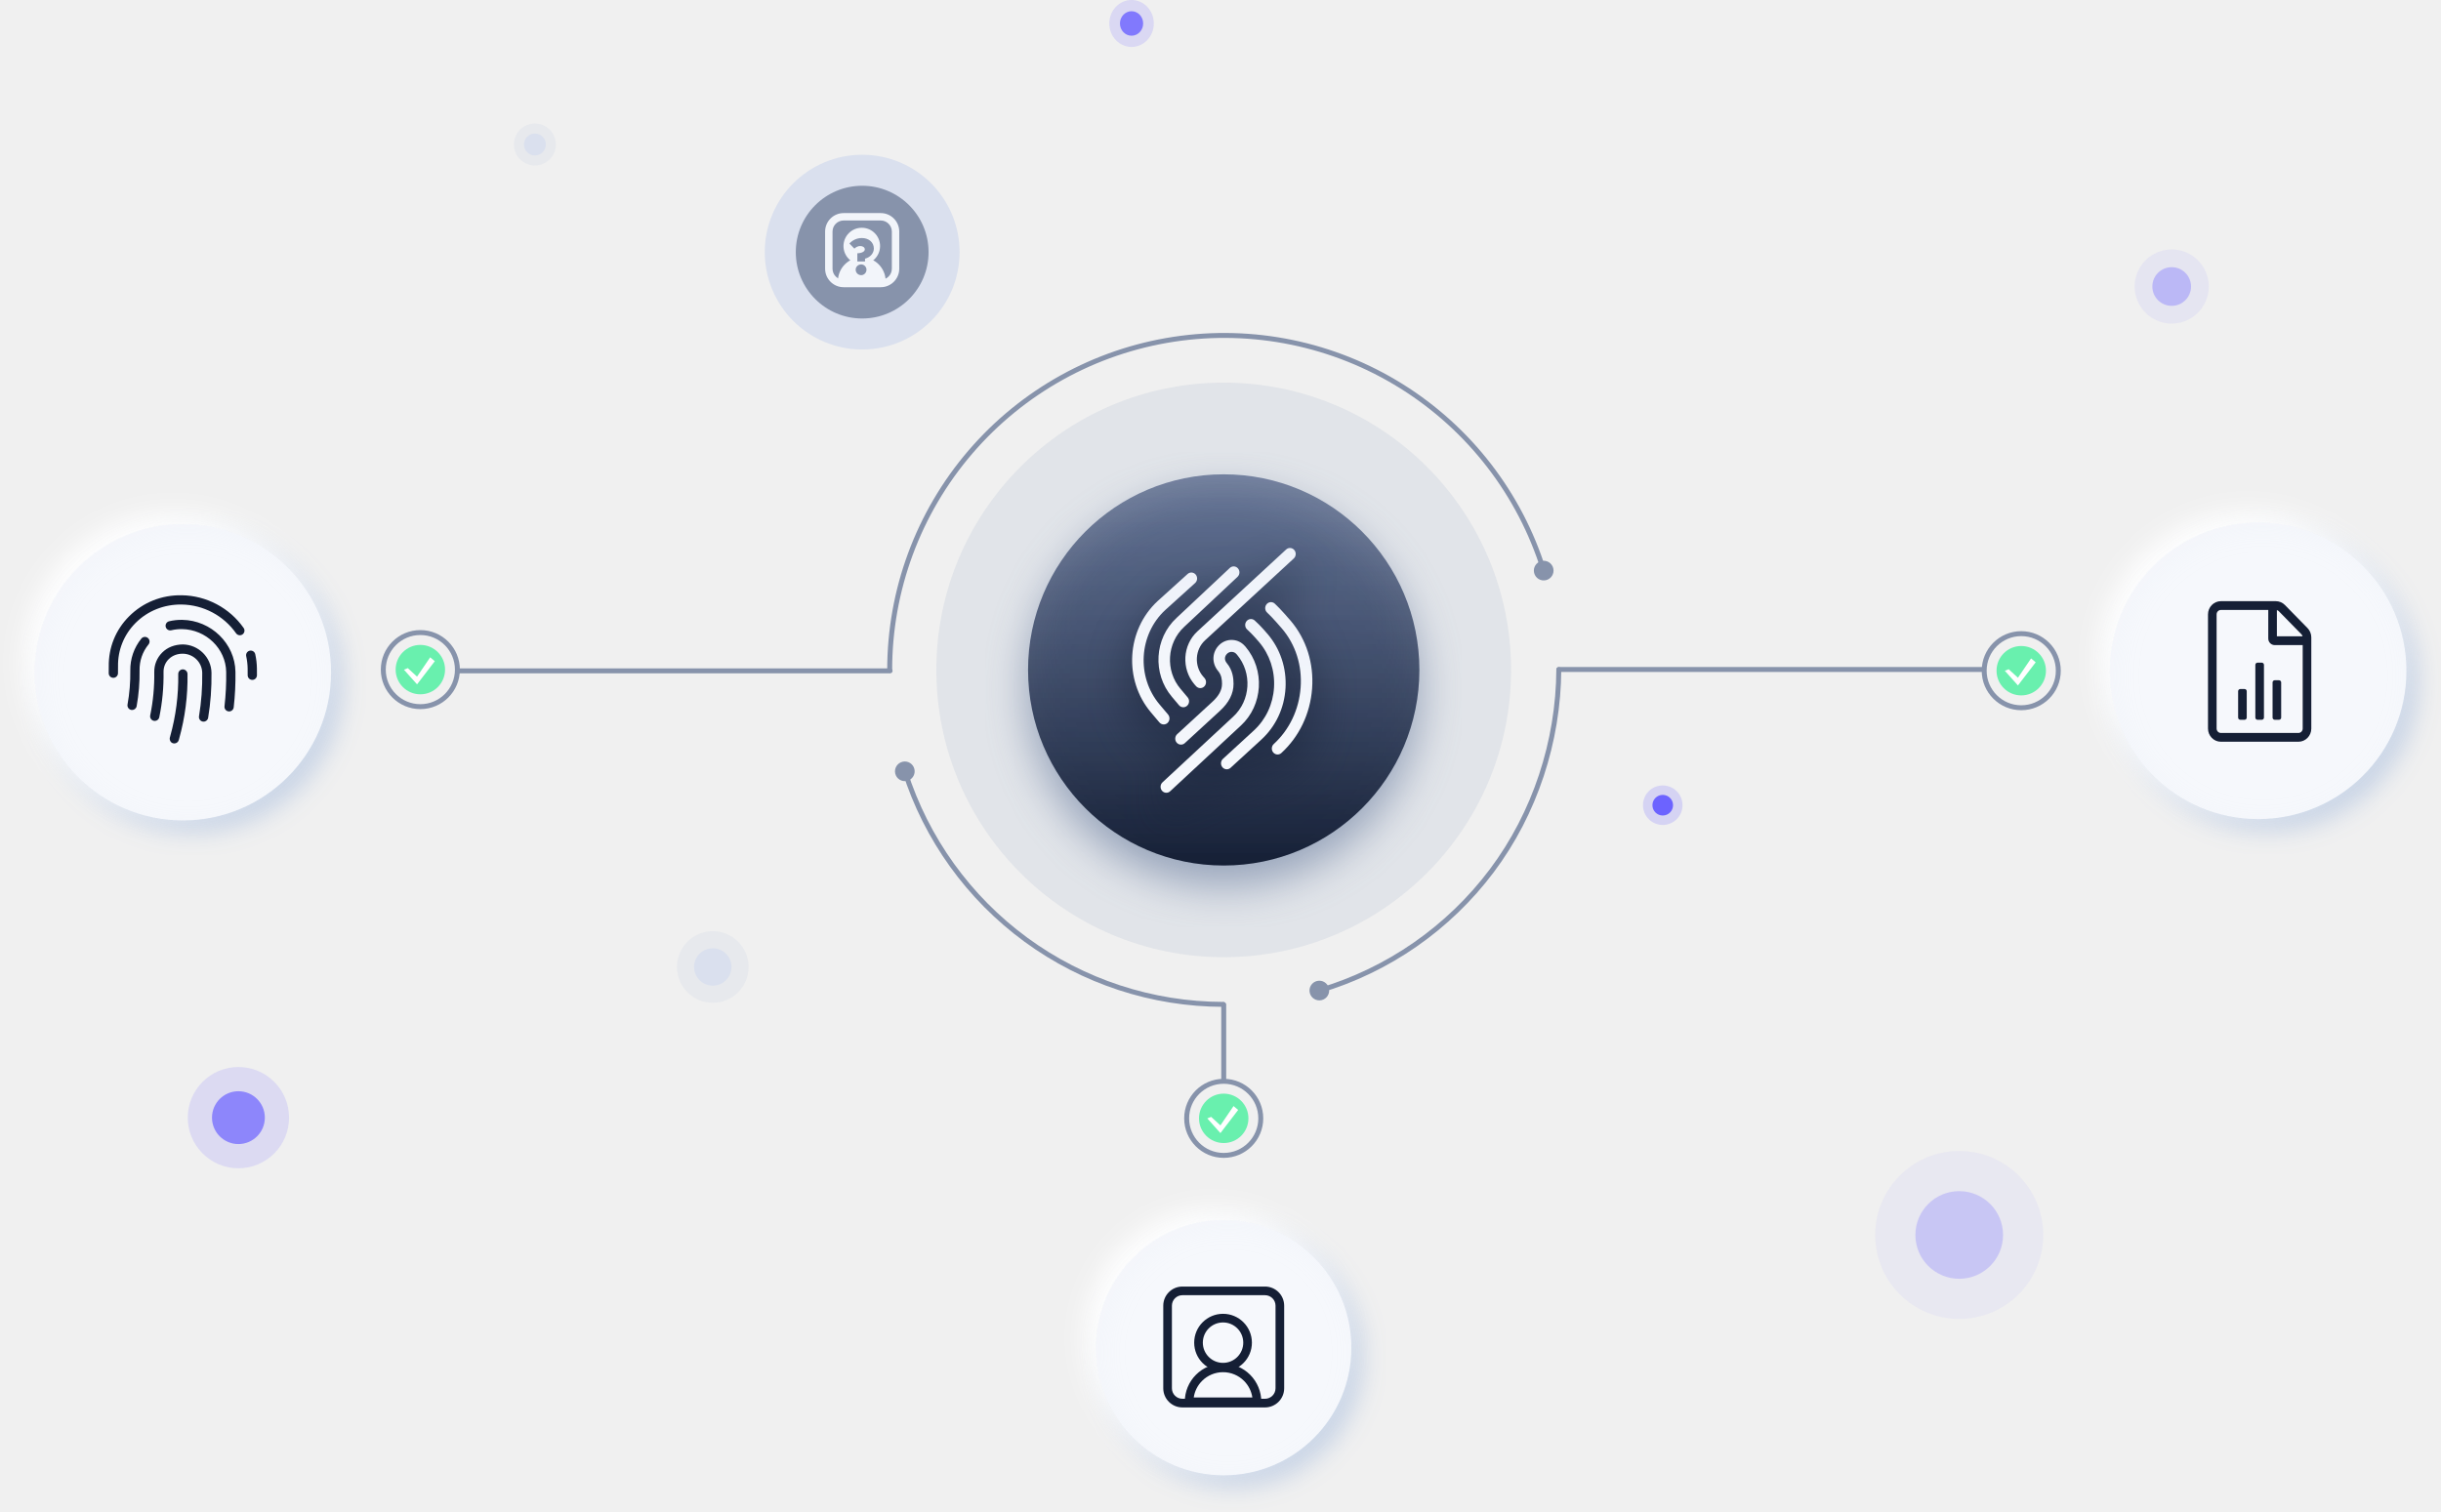
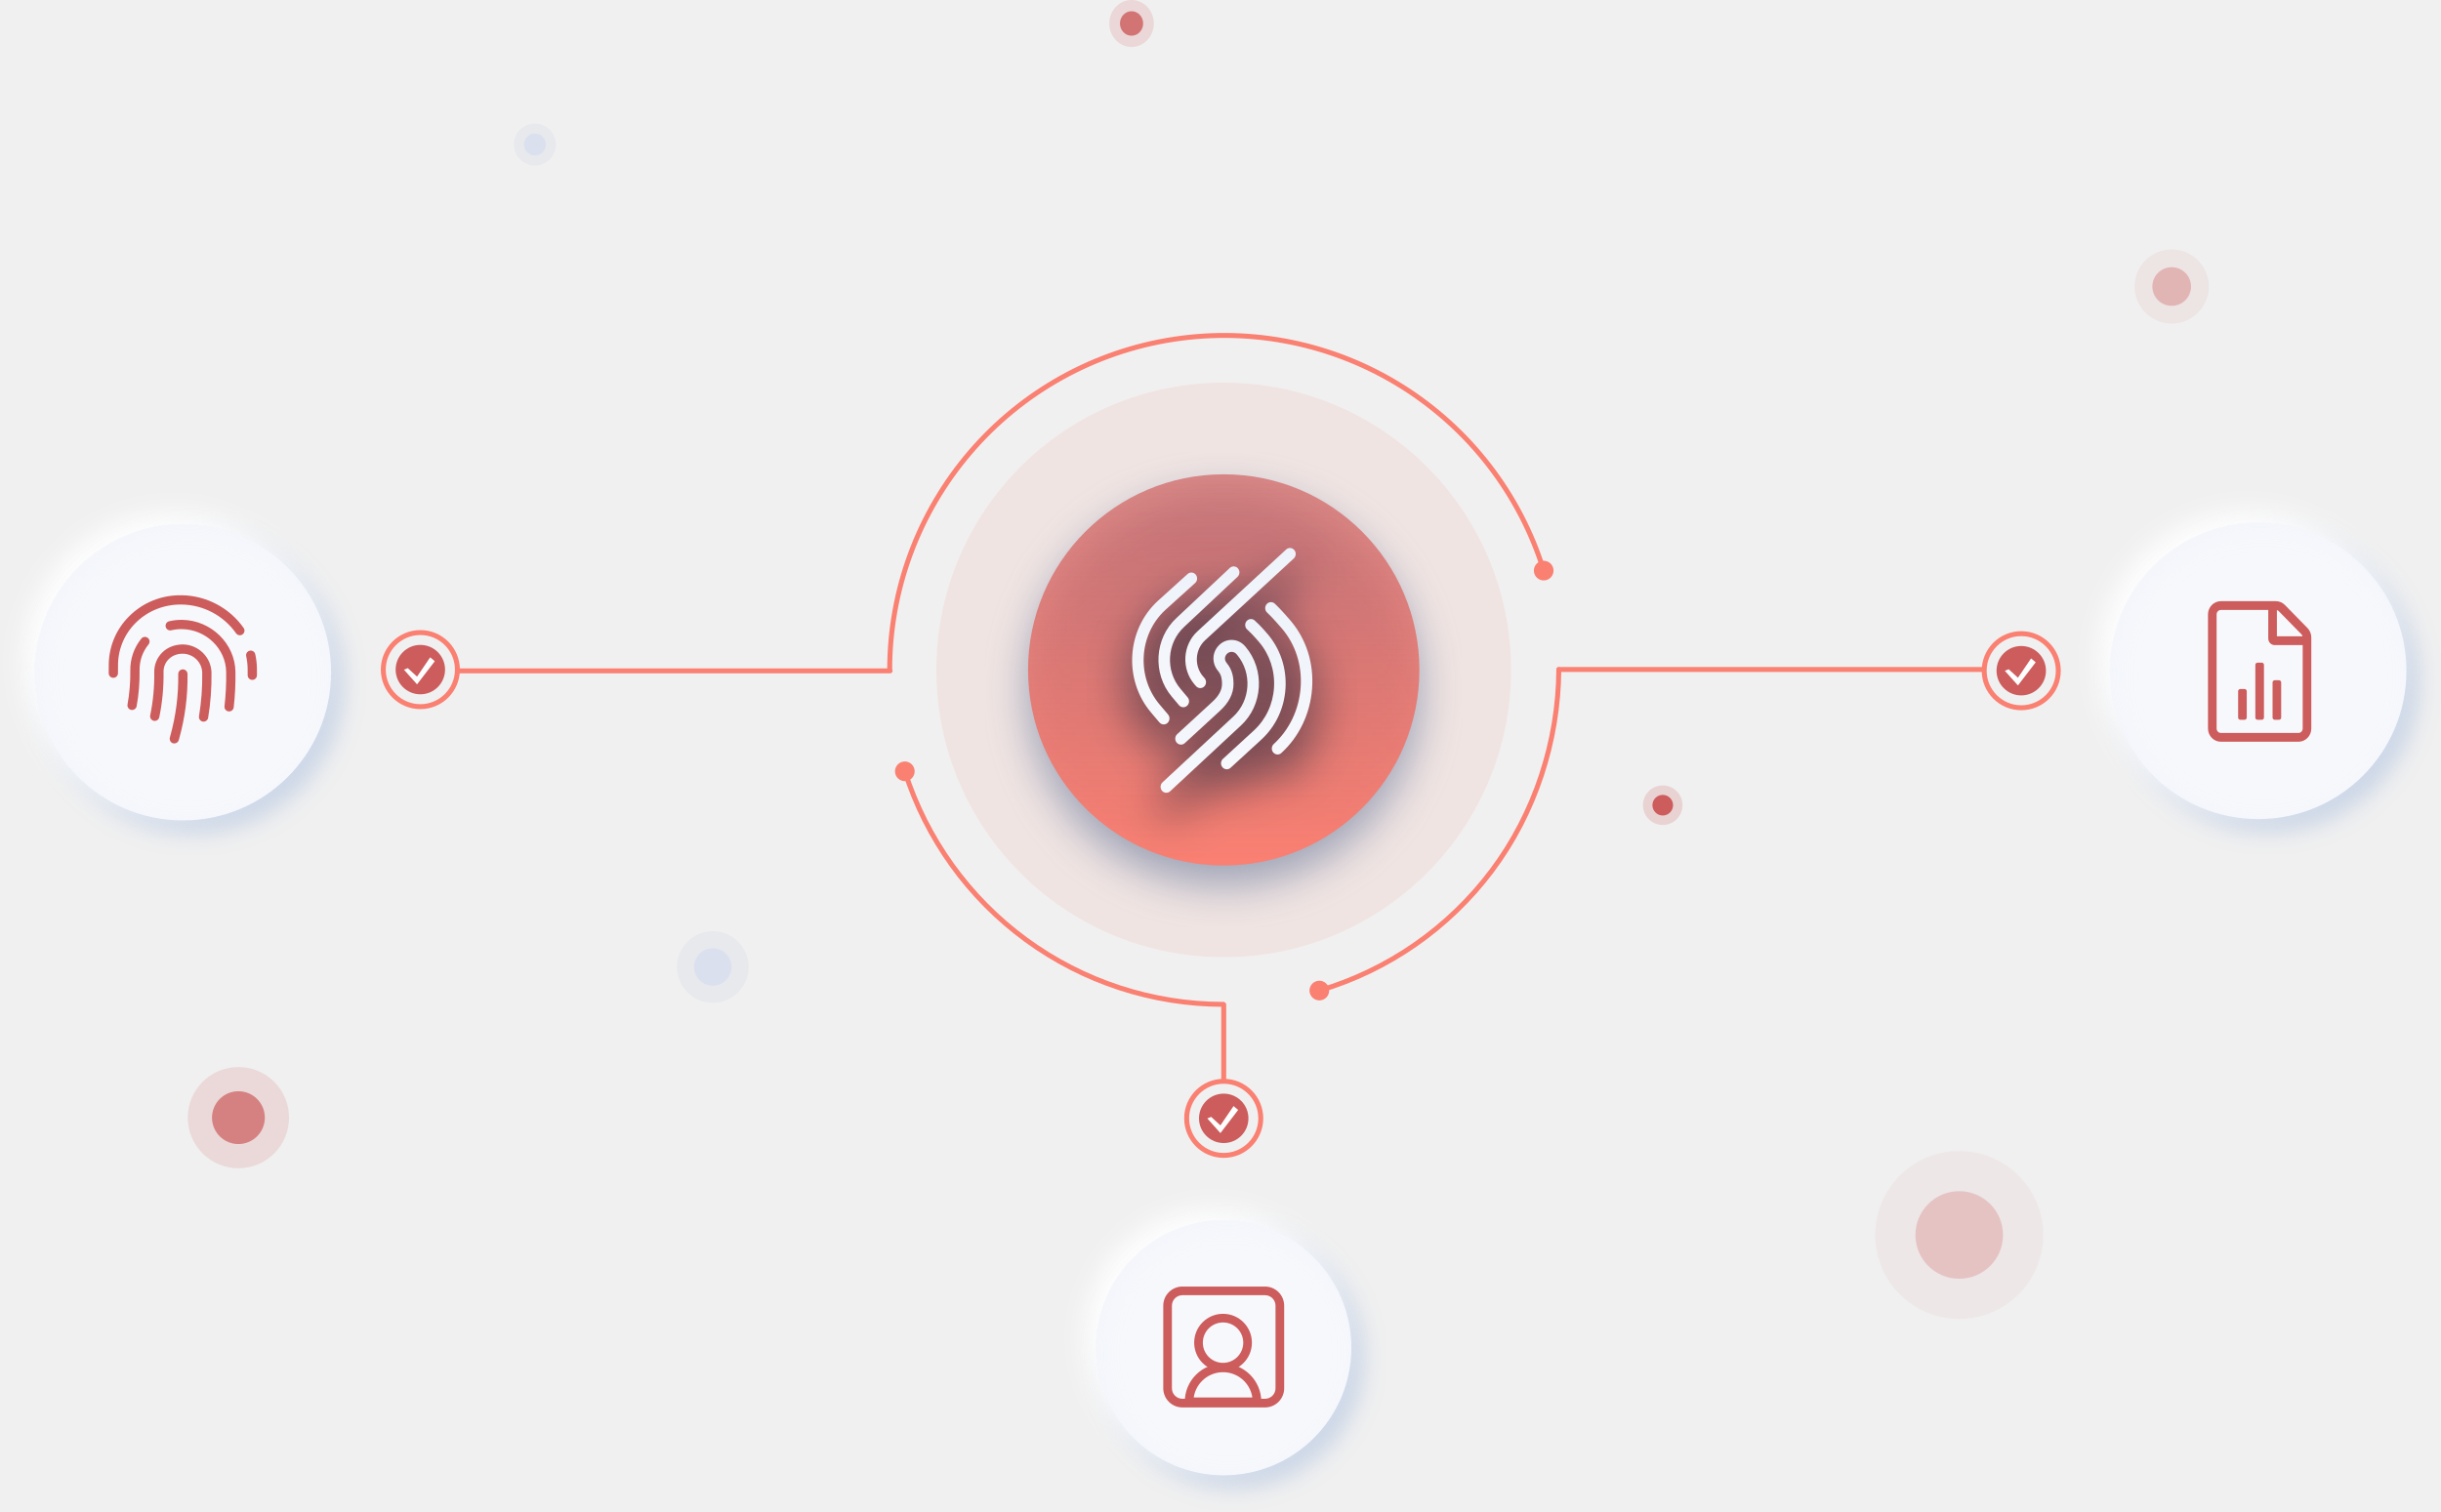
<svg xmlns="http://www.w3.org/2000/svg" width="988" height="612" viewBox="0 0 988 612" fill="none">
-   <g style="mix-blend-mode:multiply" opacity="0.38">
-     <circle cx="495.303" cy="271.228" r="116.311" fill="#D5DDEA" />
+   <g style="mix-blend-mode:multiply" opacity="0.1">
+     <circle cx="495.303" cy="271.228" r="116.311" fill="#FA8072" />
  </g>
  <g filter="url(#filter0_d)">
    <circle cx="495.303" cy="271.23" r="79.195" fill="url(#paint0_linear)" />
  </g>
  <g filter="url(#filter1_d)">
    <path d="M517.103 305.474C516.456 305.474 515.815 305.195 515.355 304.656C514.505 303.651 514.592 302.126 515.559 301.236C521.903 295.412 525.759 287.318 526.429 278.437C527.099 269.514 524.431 261.026 518.909 254.531C518.868 254.488 514.965 249.906 512.897 248.035C511.924 247.157 511.819 245.632 512.664 244.621C513.508 243.61 514.982 243.501 515.949 244.378C518.25 246.455 522.229 251.122 522.398 251.322C528.76 258.811 531.841 268.57 531.072 278.813C530.309 288.953 525.893 298.209 518.641 304.868C518.204 305.274 517.65 305.474 517.103 305.474Z" fill="url(#paint1_linear)" />
    <path d="M496.539 311.467C495.892 311.467 495.251 311.188 494.791 310.65C493.941 309.645 494.028 308.119 494.995 307.229L507.462 295.787C512.349 291.295 515.262 285.09 515.664 278.31C516.066 271.53 513.91 264.998 509.588 259.918C509.553 259.876 506.762 256.577 504.834 254.906C503.844 254.052 503.71 252.521 504.537 251.498C505.359 250.468 506.832 250.329 507.817 251.189C510.031 253.102 512.961 256.571 513.089 256.722C518.227 262.764 520.796 270.537 520.318 278.613C519.841 286.682 516.369 294.074 510.549 299.426L498.082 310.861C497.64 311.267 497.086 311.467 496.539 311.467Z" fill="url(#paint2_linear)" />
    <path d="M472.071 320.969C471.43 320.969 470.795 320.696 470.335 320.164C469.479 319.165 469.56 317.633 470.522 316.743L499.125 290.167C506.203 283.665 506.885 272.423 500.669 265.056L500.546 264.929C500.511 264.892 500.482 264.856 500.447 264.82C499.987 264.281 499.352 263.96 498.647 263.924C497.942 263.881 497.267 264.123 496.742 264.608C495.566 265.691 495.49 267.205 496.544 268.47C498.991 271.388 499.276 274.681 499.276 276.903C499.276 280.808 497.424 284.476 493.76 287.806L479.557 300.87C478.596 301.754 477.122 301.663 476.266 300.664C475.409 299.665 475.502 298.134 476.464 297.244L490.678 284.168C493.329 281.758 494.61 279.385 494.61 276.903C494.61 275.153 494.418 273.313 493.026 271.654C490.299 268.403 490.567 263.821 493.643 260.987C495.094 259.65 496.964 258.984 498.904 259.099C500.826 259.214 502.585 260.085 503.873 261.563L504.001 261.696C504.036 261.732 504.065 261.768 504.1 261.805C512.063 271.17 511.219 285.518 502.207 293.799L473.615 320.363C473.178 320.763 472.625 320.969 472.071 320.969Z" fill="url(#paint3_linear)" />
    <path d="M471.023 293.304C470.376 293.304 469.73 293.026 469.269 292.481L465.89 288.486C454.717 275.306 455.906 255.062 468.541 243.366L480.676 232.391C481.649 231.513 483.117 231.622 483.961 232.627C484.806 233.638 484.701 235.163 483.734 236.041L471.617 246.999C460.915 256.915 459.902 274.096 469.392 285.283L472.77 289.279C473.621 290.283 473.522 291.815 472.561 292.699C472.118 293.105 471.57 293.304 471.023 293.304Z" fill="url(#paint4_linear)" />
    <path d="M478.946 286.344C478.299 286.344 477.653 286.065 477.192 285.514L474.338 282.124C466.38 272.771 467.231 258.417 476.237 250.142L497.774 229.94C498.729 229.044 500.203 229.123 501.065 230.116C501.928 231.109 501.852 232.64 500.896 233.536L479.342 253.756C472.241 260.282 471.571 271.566 477.839 278.928L480.699 282.33C481.55 283.335 481.451 284.866 480.478 285.744C480.041 286.144 479.493 286.344 478.946 286.344Z" fill="url(#paint5_linear)" />
    <path d="M485.82 278.594C485.19 278.594 484.561 278.328 484.101 277.807L483.46 277.081C478.083 270.767 478.643 261.141 484.684 255.59L520.569 222.475C521.53 221.585 523.004 221.676 523.86 222.681C524.717 223.68 524.629 225.212 523.662 226.102L487.777 259.216C483.664 263 483.28 269.562 486.926 273.842L487.538 274.538C488.406 275.525 488.342 277.057 487.398 277.959C486.95 278.382 486.385 278.594 485.82 278.594Z" fill="url(#paint6_linear)" />
  </g>
-   <path d="M624.817 230.991C615.19 200.055 594.79 173.596 567.321 156.417C539.852 139.237 507.133 132.476 475.105 137.36C443.076 142.244 413.86 158.45 392.759 183.035C371.659 207.621 360.072 238.957 360.103 271.356" stroke="#8793AB" stroke-width="2" stroke-linecap="round" stroke-linejoin="round" />
-   <path d="M534.034 401.048C561.899 392.781 586.365 375.767 603.814 352.522C621.264 329.278 630.771 300.182 630.931 271.117" stroke="#8793AB" stroke-width="2" stroke-linecap="round" stroke-linejoin="round" />
-   <path d="M366.231 312.276C374.932 339.628 392.099 363.509 415.255 380.47C438.41 397.432 466.356 406.597 495.06 406.642" stroke="#8793AB" stroke-width="2" stroke-linecap="round" stroke-linejoin="round" />
-   <path d="M495.303 406.75L495.303 437.55" stroke="#8793AB" stroke-width="2" stroke-linecap="round" />
-   <path d="M630.921 271.051L802.556 271.051" stroke="#8793AB" stroke-width="2" stroke-linecap="round" />
-   <path d="M360.265 271.598H185.761" stroke="#8793AB" stroke-width="2" stroke-linecap="round" />
-   <ellipse cx="495.303" cy="452.785" rx="15" ry="15" transform="rotate(-90 495.303 452.785)" stroke="#8793AB" stroke-width="2" />
-   <circle cx="624.815" cy="231.017" r="3.983" transform="rotate(-13.4559 624.815 231.017)" fill="#8793AB" />
-   <circle cx="534.004" cy="401.044" r="3.983" transform="rotate(-13.4559 534.004 401.044)" fill="#8793AB" />
-   <circle cx="366.231" cy="312.287" r="3.983" transform="rotate(-13.4559 366.231 312.287)" fill="#8793AB" />
-   <ellipse cx="170.138" cy="271.102" rx="15" ry="15" stroke="#8793AB" stroke-width="2" />
-   <ellipse cx="818.103" cy="271.547" rx="15" ry="15" transform="rotate(-180 818.103 271.547)" stroke="#8793AB" stroke-width="2" />
-   <path d="M818.103 281.547C823.625 281.547 828.103 277.07 828.103 271.547C828.103 266.024 823.625 261.547 818.103 261.547C812.58 261.547 808.103 266.024 808.103 271.547C808.103 277.07 812.58 281.547 818.103 281.547Z" fill="#69F0AE" />
+   <path d="M624.817 230.991C615.19 200.055 594.79 173.596 567.321 156.417C539.852 139.237 507.133 132.476 475.105 137.36C443.076 142.244 413.86 158.45 392.759 183.035C371.659 207.621 360.072 238.957 360.103 271.356" stroke="#FA8072" stroke-width="2" stroke-linecap="round" stroke-linejoin="round" />
+   <path d="M534.034 401.048C561.899 392.781 586.365 375.767 603.814 352.522C621.264 329.278 630.771 300.182 630.931 271.117" stroke="#FA8072" stroke-width="2" stroke-linecap="round" stroke-linejoin="round" />
+   <path d="M366.231 312.276C374.932 339.628 392.099 363.509 415.255 380.47C438.41 397.432 466.356 406.597 495.06 406.642" stroke="#FA8072" stroke-width="2" stroke-linecap="round" stroke-linejoin="round" />
+   <path d="M495.303 406.75L495.303 437.55" stroke="#FA8072" stroke-width="2" stroke-linecap="round" />
+   <path d="M630.921 271.051L802.556 271.051" stroke="#FA8072" stroke-width="2" stroke-linecap="round" />
+   <path d="M360.265 271.598H185.761" stroke="#FA8072" stroke-width="2" stroke-linecap="round" />
+   <ellipse cx="495.303" cy="452.785" rx="15" ry="15" transform="rotate(-90 495.303 452.785)" stroke="#FA8072" stroke-width="2" />
+   <circle cx="624.815" cy="231.017" r="3.983" transform="rotate(-13.4559 624.815 231.017)" fill="#FA8072" />
+   <circle cx="534.004" cy="401.044" r="3.983" transform="rotate(-13.4559 534.004 401.044)" fill="#FA8072" />
+   <circle cx="366.231" cy="312.287" r="3.983" transform="rotate(-13.4559 366.231 312.287)" fill="#FA8072" />
+   <ellipse cx="170.138" cy="271.102" rx="15" ry="15" stroke="#FA8072" stroke-width="2" />
+   <ellipse cx="818.103" cy="271.547" rx="15" ry="15" transform="rotate(-180 818.103 271.547)" stroke="#FA8072" stroke-width="2" />
+   <path d="M818.103 281.547C823.625 281.547 828.103 277.07 828.103 271.547C828.103 266.024 823.625 261.547 818.103 261.547C812.58 261.547 808.103 266.024 808.103 271.547C808.103 277.07 812.58 281.547 818.103 281.547Z" fill="#CD5C5C" />
  <path d="M813.018 270.953L816.768 274.391L822.08 266.578L823.955 268.141L816.768 277.516L811.455 271.578L813.018 270.953Z" fill="white" />
-   <path d="M495.303 462.785C500.826 462.785 505.303 458.308 505.303 452.785C505.303 447.262 500.826 442.785 495.303 442.785C489.78 442.785 485.303 447.262 485.303 452.785C485.303 458.308 489.78 462.785 495.303 462.785Z" fill="#69F0AE" />
+   <path d="M495.303 462.785C500.826 462.785 505.303 458.308 505.303 452.785C505.303 447.262 500.826 442.785 495.303 442.785C489.78 442.785 485.303 447.262 485.303 452.785C485.303 458.308 489.78 462.785 495.303 462.785Z" fill="#CD5C5C" />
  <path d="M490.218 452.191L493.968 455.629L499.28 447.816L501.155 449.379L493.968 458.754L488.655 452.816L490.218 452.191Z" fill="white" />
-   <path d="M170.138 281.102C175.661 281.102 180.138 276.624 180.138 271.102C180.138 265.579 175.661 261.102 170.138 261.102C164.615 261.102 160.138 265.579 160.138 271.102C160.138 276.624 164.615 281.102 170.138 281.102Z" fill="#69F0AE" />
+   <path d="M170.138 281.102C175.661 281.102 180.138 276.624 180.138 271.102C180.138 265.579 175.661 261.102 170.138 261.102C164.615 261.102 160.138 265.579 160.138 271.102C160.138 276.624 164.615 281.102 170.138 281.102Z" fill="#CD5C5C" />
  <path d="M165.053 270.508L168.803 273.945L174.115 266.133L175.99 267.695L168.803 277.07L163.49 271.133L165.053 270.508Z" fill="white" />
  <g filter="url(#filter2_ddi)">
    <rect x="14.055" y="212.219" width="119.945" height="119.945" rx="59.972" fill="#F6F8FC" />
  </g>
-   <path d="M74.001 260.912C70.686 260.96 67.808 262.04 65.637 264.214C63.528 266.323 62.392 269.128 62.44 272.117C62.532 278.003 61.982 283.894 60.8 289.623C60.587 290.638 61.242 291.63 62.254 291.839C63.25 292.034 64.257 291.398 64.47 290.382C65.707 284.385 66.286 278.22 66.191 272.059C66.162 270.094 66.905 268.251 68.29 266.867C70.477 264.68 73.243 264.664 74.003 264.664C78.353 264.728 81.785 268.201 81.851 272.405C81.942 278.308 81.503 284.225 80.548 289.99C80.379 291.012 81.068 291.977 82.09 292.145C82.197 292.164 82.299 292.171 82.402 292.171C83.303 292.171 84.097 291.521 84.247 290.602C85.24 284.616 85.693 278.475 85.602 272.345C85.5 266.134 80.351 261.006 74.001 260.912ZM73.99 271.001C72.954 271.018 72.13 271.869 72.144 272.905C72.276 281.506 71.181 289.896 68.889 298.109L68.746 298.616C68.529 299.393 68.95 301 70.552 301C71.372 301 72.123 300.46 72.358 299.634L72.501 299.121C74.892 290.557 76.035 281.808 75.895 272.847C75.879 271.811 74.931 270.984 73.99 271.001ZM57.203 258.553C54.251 262.184 52.666 266.769 52.739 271.462C52.812 276.098 52.432 280.736 51.616 285.244C51.433 286.264 52.107 287.24 53.128 287.425C53.242 287.445 53.352 287.454 53.465 287.454C54.351 287.454 55.142 286.819 55.307 285.914C56.167 281.165 56.563 276.284 56.489 271.404C56.427 267.536 57.684 263.91 60.112 260.919C60.767 260.116 60.642 258.934 59.841 258.282C59.038 257.631 57.859 257.746 57.203 258.553ZM103.986 270.627C103.957 268.694 103.73 266.757 103.312 264.869C103.089 263.86 102.101 263.228 101.079 263.442C100.069 263.666 99.428 264.666 99.65 265.678C100.012 267.319 100.211 269.005 100.236 270.686C100.25 271.584 100.255 272.48 100.247 273.378C100.24 274.412 101.071 275.259 102.107 275.267H102.121C103.15 275.267 103.989 274.437 103.996 273.407C104.004 272.48 104 271.554 103.986 270.627ZM73.602 241.006C65.403 240.849 57.866 243.916 52.241 249.544C46.818 254.971 43.899 262.183 44.02 269.851C44.034 270.736 44.026 271.62 44.001 272.502C43.971 273.537 44.788 274.401 45.824 274.43H45.876C46.886 274.43 47.721 273.625 47.751 272.608C47.776 271.67 47.783 270.73 47.77 269.792C47.664 263.148 50.194 256.896 54.892 252.195C59.788 247.292 66.482 244.651 73.542 244.756C82.295 244.883 90.519 249.236 95.544 256.395C96.144 257.242 97.316 257.446 98.155 256.853C99.005 256.258 99.21 255.089 98.613 254.242C92.9 246.1 83.551 241.152 73.602 241.006ZM73.752 250.958C71.97 250.929 70.191 251.122 68.456 251.534C67.45 251.772 66.826 252.783 67.065 253.791C67.303 254.796 68.325 255.416 69.321 255.181C70.742 254.846 72.261 254.683 73.694 254.709C83.394 254.851 91.403 262.626 91.549 272.039C91.622 276.686 91.392 281.366 90.868 285.95C90.751 286.978 91.491 287.907 92.52 288.024C92.592 288.033 92.662 288.037 92.735 288.037C93.673 288.037 94.486 287.331 94.595 286.374C95.136 281.631 95.371 276.789 95.298 271.981C95.123 260.562 85.456 251.131 73.752 250.958Z" fill="#151F35" />
+   <path d="M74.001 260.912C70.686 260.96 67.808 262.04 65.637 264.214C63.528 266.323 62.392 269.128 62.44 272.117C62.532 278.003 61.982 283.894 60.8 289.623C60.587 290.638 61.242 291.63 62.254 291.839C63.25 292.034 64.257 291.398 64.47 290.382C65.707 284.385 66.286 278.22 66.191 272.059C66.162 270.094 66.905 268.251 68.29 266.867C70.477 264.68 73.243 264.664 74.003 264.664C78.353 264.728 81.785 268.201 81.851 272.405C81.942 278.308 81.503 284.225 80.548 289.99C80.379 291.012 81.068 291.977 82.09 292.145C82.197 292.164 82.299 292.171 82.402 292.171C83.303 292.171 84.097 291.521 84.247 290.602C85.24 284.616 85.693 278.475 85.602 272.345C85.5 266.134 80.351 261.006 74.001 260.912ZM73.99 271.001C72.954 271.018 72.13 271.869 72.144 272.905C72.276 281.506 71.181 289.896 68.889 298.109L68.746 298.616C68.529 299.393 68.95 301 70.552 301C71.372 301 72.123 300.46 72.358 299.634L72.501 299.121C74.892 290.557 76.035 281.808 75.895 272.847C75.879 271.811 74.931 270.984 73.99 271.001ZM57.203 258.553C54.251 262.184 52.666 266.769 52.739 271.462C52.812 276.098 52.432 280.736 51.616 285.244C51.433 286.264 52.107 287.24 53.128 287.425C53.242 287.445 53.352 287.454 53.465 287.454C54.351 287.454 55.142 286.819 55.307 285.914C56.167 281.165 56.563 276.284 56.489 271.404C56.427 267.536 57.684 263.91 60.112 260.919C60.767 260.116 60.642 258.934 59.841 258.282C59.038 257.631 57.859 257.746 57.203 258.553ZM103.986 270.627C103.957 268.694 103.73 266.757 103.312 264.869C103.089 263.86 102.101 263.228 101.079 263.442C100.069 263.666 99.428 264.666 99.65 265.678C100.012 267.319 100.211 269.005 100.236 270.686C100.25 271.584 100.255 272.48 100.247 273.378C100.24 274.412 101.071 275.259 102.107 275.267H102.121C103.15 275.267 103.989 274.437 103.996 273.407C104.004 272.48 104 271.554 103.986 270.627ZM73.602 241.006C65.403 240.849 57.866 243.916 52.241 249.544C46.818 254.971 43.899 262.183 44.02 269.851C44.034 270.736 44.026 271.62 44.001 272.502C43.971 273.537 44.788 274.401 45.824 274.43H45.876C46.886 274.43 47.721 273.625 47.751 272.608C47.776 271.67 47.783 270.73 47.77 269.792C47.664 263.148 50.194 256.896 54.892 252.195C59.788 247.292 66.482 244.651 73.542 244.756C82.295 244.883 90.519 249.236 95.544 256.395C96.144 257.242 97.316 257.446 98.155 256.853C99.005 256.258 99.21 255.089 98.613 254.242C92.9 246.1 83.551 241.152 73.602 241.006ZM73.752 250.958C71.97 250.929 70.191 251.122 68.456 251.534C67.45 251.772 66.826 252.783 67.065 253.791C67.303 254.796 68.325 255.416 69.321 255.181C70.742 254.846 72.261 254.683 73.694 254.709C83.394 254.851 91.403 262.626 91.549 272.039C91.622 276.686 91.392 281.366 90.868 285.95C90.751 286.978 91.491 287.907 92.52 288.024C92.592 288.033 92.662 288.037 92.735 288.037C93.673 288.037 94.486 287.331 94.595 286.374C95.136 281.631 95.371 276.789 95.298 271.981C95.123 260.562 85.456 251.131 73.752 250.958Z" fill="#CD5C5C" />
  <g filter="url(#filter3_ddi)">
    <rect x="974" y="331.621" width="120" height="120" rx="60" transform="rotate(-180 974 331.621)" fill="#F6F8FC" />
  </g>
-   <path d="M908.502 278.966H906.759C906.28 278.966 905.888 279.366 905.888 279.855L905.888 290.527C905.888 291.016 906.28 291.416 906.759 291.416H908.502C908.981 291.416 909.373 291.016 909.373 290.527L909.373 279.855C909.373 279.366 908.981 278.966 908.502 278.966ZM915.471 268.295L913.729 268.295C913.249 268.295 912.857 268.695 912.857 269.184L912.857 290.527C912.857 291.016 913.249 291.416 913.729 291.416L915.471 291.416C915.95 291.416 916.342 291.016 916.342 290.527L916.342 269.184C916.342 268.695 915.95 268.295 915.471 268.295ZM919.827 276.298L919.827 290.527C919.827 291.016 920.219 291.416 920.698 291.416L922.44 291.416C922.919 291.416 923.311 291.016 923.311 290.527L923.311 276.298C923.311 275.809 922.919 275.409 922.44 275.409L920.698 275.409C920.219 275.409 919.827 275.809 919.827 276.298ZM933.972 254.286L924.838 244.962C923.858 243.961 922.529 243.395 921.147 243.395L898.918 243.395C896.034 243.406 893.692 245.796 893.692 248.74L893.692 294.974C893.692 297.919 896.034 300.309 898.918 300.309L930.281 300.309C933.166 300.309 935.507 297.919 935.507 294.974L935.507 258.064C935.507 256.654 934.952 255.287 933.972 254.286ZM921.572 247.017C921.877 247.095 922.149 247.251 922.378 247.484L931.512 256.808C931.74 257.042 931.893 257.32 931.969 257.631L921.572 257.631L921.572 247.017ZM932.024 294.974C932.024 295.953 931.24 296.753 930.281 296.753L898.918 296.753C897.96 296.753 897.176 295.953 897.176 294.974L897.176 248.74C897.176 247.762 897.96 246.952 898.918 246.952L918.088 246.952L918.088 258.52C918.088 259.999 919.253 261.18 920.701 261.18L932.024 261.18L932.024 294.974Z" fill="#151F35" />
+   <path d="M908.502 278.966H906.759C906.28 278.966 905.888 279.366 905.888 279.855L905.888 290.527C905.888 291.016 906.28 291.416 906.759 291.416H908.502C908.981 291.416 909.373 291.016 909.373 290.527L909.373 279.855C909.373 279.366 908.981 278.966 908.502 278.966ZM915.471 268.295L913.729 268.295C913.249 268.295 912.857 268.695 912.857 269.184L912.857 290.527C912.857 291.016 913.249 291.416 913.729 291.416L915.471 291.416C915.95 291.416 916.342 291.016 916.342 290.527L916.342 269.184C916.342 268.695 915.95 268.295 915.471 268.295ZM919.827 276.298L919.827 290.527C919.827 291.016 920.219 291.416 920.698 291.416L922.44 291.416C922.919 291.416 923.311 291.016 923.311 290.527L923.311 276.298C923.311 275.809 922.919 275.409 922.44 275.409L920.698 275.409C920.219 275.409 919.827 275.809 919.827 276.298ZM933.972 254.286L924.838 244.962C923.858 243.961 922.529 243.395 921.147 243.395L898.918 243.395C896.034 243.406 893.692 245.796 893.692 248.74L893.692 294.974C893.692 297.919 896.034 300.309 898.918 300.309L930.281 300.309C933.166 300.309 935.507 297.919 935.507 294.974L935.507 258.064C935.507 256.654 934.952 255.287 933.972 254.286ZM921.572 247.017C921.877 247.095 922.149 247.251 922.378 247.484L931.512 256.808C931.74 257.042 931.893 257.32 931.969 257.631L921.572 257.631L921.572 247.017ZM932.024 294.974C932.024 295.953 931.24 296.753 930.281 296.753L898.918 296.753C897.96 296.753 897.176 295.953 897.176 294.974L897.176 248.74C897.176 247.762 897.96 246.952 898.918 246.952L918.088 246.952L918.088 258.52C918.088 259.999 919.253 261.18 920.701 261.18L932.024 261.18L932.024 294.974Z" fill="#CD5C5C" />
  <g filter="url(#filter4_ddi)">
    <rect x="443.646" y="597.305" width="103.313" height="103.313" rx="51.657" transform="rotate(-90 443.646 597.305)" fill="#F6F8FC" />
  </g>
-   <path fill-rule="evenodd" clip-rule="evenodd" d="M495.031 535.422C490.512 535.422 486.85 539.085 486.85 543.603C486.85 548.121 490.512 551.784 495.031 551.784C499.549 551.784 503.211 548.121 503.211 543.603C503.211 539.085 499.549 535.422 495.031 535.422ZM483.35 543.603C483.35 537.152 488.579 531.922 495.031 531.922C501.482 531.922 506.711 537.152 506.711 543.603C506.711 550.054 501.482 555.284 495.031 555.284C488.579 555.284 483.35 550.054 483.35 543.603Z" fill="#151F35" />
-   <path fill-rule="evenodd" clip-rule="evenodd" d="M484.077 556.592C486.982 553.687 490.922 552.055 495.031 552.055C499.139 552.055 503.079 553.687 505.984 556.592C508.889 559.497 510.521 563.437 510.521 567.545V569.295L479.541 569.295L479.541 567.545C479.541 563.437 481.173 559.497 484.077 556.592ZM495.031 555.555C491.851 555.555 488.801 556.818 486.552 559.067C484.72 560.898 483.542 563.262 483.169 565.795L506.892 565.795C506.519 563.262 505.341 560.898 503.509 559.067C501.26 556.818 498.211 555.555 495.031 555.555Z" fill="#151F35" />
-   <path fill-rule="evenodd" clip-rule="evenodd" d="M470.834 528.637C470.834 524.357 474.304 520.887 478.584 520.887H512.022C516.302 520.887 519.772 524.357 519.772 528.637V562.075C519.772 566.355 516.302 569.825 512.022 569.825H478.584C474.304 569.825 470.834 566.355 470.834 562.075V528.637ZM478.584 524.387C476.237 524.387 474.334 526.29 474.334 528.637V562.075C474.334 564.422 476.237 566.325 478.584 566.325H512.022C514.369 566.325 516.272 564.422 516.272 562.075V528.637C516.272 526.29 514.369 524.387 512.022 524.387H478.584Z" fill="#151F35" />
-   <rect x="309.548" y="141.5" width="78.844" height="78.844" rx="39.422" transform="rotate(-90 309.548 141.5)" fill="#DAE0EE" />
-   <rect x="322.101" y="128.949" width="53.739" height="53.739" rx="26.869" transform="rotate(-90 322.101 128.949)" fill="#8793AB" />
-   <path d="M354.712 99.619C354.712 102.879 352.069 105.523 348.809 105.523C345.548 105.523 342.905 102.879 342.905 99.619C342.905 96.358 345.548 93.715 348.809 93.715C352.069 93.715 354.712 96.358 354.712 99.619Z" fill="#F2F5FA" />
-   <path fill-rule="evenodd" clip-rule="evenodd" d="M348.809 95.215C346.376 95.215 344.405 97.186 344.405 99.619C344.405 102.051 346.376 104.023 348.809 104.023C351.241 104.023 353.212 102.051 353.212 99.619C353.212 97.186 351.241 95.215 348.809 95.215ZM341.405 99.619C341.405 95.53 344.72 92.215 348.809 92.215C352.898 92.215 356.212 95.53 356.212 99.619C356.212 103.708 352.898 107.023 348.809 107.023C344.72 107.023 341.405 103.708 341.405 99.619Z" fill="#F2F5FA" />
-   <path d="M356.977 113.856C356.977 111.689 356.116 109.612 354.584 108.08C353.053 106.548 350.975 105.688 348.809 105.688C346.642 105.687 344.564 106.548 343.033 108.08C341.501 109.612 340.64 111.689 340.64 113.856L348.809 113.856H356.977Z" fill="#F2F5FA" />
-   <path fill-rule="evenodd" clip-rule="evenodd" d="M341.972 107.019C343.785 105.206 346.244 104.187 348.809 104.188C351.373 104.188 353.832 105.206 355.645 107.019C357.458 108.832 358.477 111.292 358.477 113.856C358.477 114.684 357.805 115.356 356.977 115.356L340.64 115.356C340.242 115.356 339.861 115.198 339.579 114.917C339.298 114.635 339.14 114.254 339.14 113.856C339.14 111.292 340.159 108.832 341.972 107.019ZM348.809 107.188C347.04 107.188 345.344 107.89 344.093 109.141C343.203 110.031 342.59 111.148 342.311 112.356L355.306 112.356C355.027 111.148 354.414 110.031 353.524 109.141C352.273 107.89 350.577 107.188 348.809 107.188Z" fill="#F2F5FA" />
-   <path fill-rule="evenodd" clip-rule="evenodd" d="M333.964 93.769C333.964 89.627 337.322 86.269 341.464 86.269H356.476C360.619 86.269 363.976 89.627 363.976 93.769V108.782C363.976 112.924 360.619 116.282 356.476 116.282H341.464C337.322 116.282 333.964 112.924 333.964 108.782V93.769ZM341.464 89.269C338.979 89.269 336.964 91.284 336.964 93.769V108.782C336.964 111.267 338.979 113.282 341.464 113.282H356.476C358.962 113.282 360.976 111.267 360.976 108.782V93.769C360.976 91.284 358.962 89.269 356.476 89.269H341.464Z" fill="#F2F5FA" />
-   <path d="M347.012 105.865H350.12V104.723C352.213 104.216 353.694 102.524 353.694 100.621C353.694 98.147 351.706 96.371 348.83 96.371C346.758 96.371 345.024 97.28 343.798 98.591L345.807 100.663C346.42 100.05 347.308 99.606 348.175 99.606C349.274 99.606 350.036 100.198 350.036 100.959C350.036 101.848 348.788 102.503 347.012 102.545V105.865ZM348.577 111.405C349.739 111.405 350.712 110.411 350.712 109.185C350.712 108.043 349.739 107.049 348.577 107.049C347.308 107.049 346.335 108.043 346.335 109.185C346.335 110.411 347.308 111.405 348.577 111.405Z" fill="#8793AB" />
-   <path d="M673 334C677.418 334 681 330.418 681 326C681 321.582 677.418 318 673 318C668.582 318 665 321.582 665 326C665 330.418 668.582 334 673 334Z" fill="#6C63FF" fill-opacity="0.2" />
-   <path d="M673 330.172C675.305 330.172 677.174 328.303 677.174 325.998C677.174 323.693 675.305 321.824 673 321.824C670.695 321.824 668.826 323.693 668.826 325.998C668.826 328.303 670.695 330.172 673 330.172Z" fill="#6C63FF" />
+   <path fill-rule="evenodd" clip-rule="evenodd" d="M495.031 535.422C490.512 535.422 486.85 539.085 486.85 543.603C486.85 548.121 490.512 551.784 495.031 551.784C499.549 551.784 503.211 548.121 503.211 543.603C503.211 539.085 499.549 535.422 495.031 535.422ZM483.35 543.603C483.35 537.152 488.579 531.922 495.031 531.922C501.482 531.922 506.711 537.152 506.711 543.603C506.711 550.054 501.482 555.284 495.031 555.284C488.579 555.284 483.35 550.054 483.35 543.603Z" fill="#CD5C5C" />
+   <path fill-rule="evenodd" clip-rule="evenodd" d="M484.077 556.592C486.982 553.687 490.922 552.055 495.031 552.055C499.139 552.055 503.079 553.687 505.984 556.592C508.889 559.497 510.521 563.437 510.521 567.545V569.295L479.541 569.295L479.541 567.545C479.541 563.437 481.173 559.497 484.077 556.592ZM495.031 555.555C491.851 555.555 488.801 556.818 486.552 559.067C484.72 560.898 483.542 563.262 483.169 565.795L506.892 565.795C506.519 563.262 505.341 560.898 503.509 559.067C501.26 556.818 498.211 555.555 495.031 555.555Z" fill="#CD5C5C" />
+   <path fill-rule="evenodd" clip-rule="evenodd" d="M470.834 528.637C470.834 524.357 474.304 520.887 478.584 520.887H512.022C516.302 520.887 519.772 524.357 519.772 528.637V562.075C519.772 566.355 516.302 569.825 512.022 569.825H478.584C474.304 569.825 470.834 566.355 470.834 562.075V528.637ZM478.584 524.387C476.237 524.387 474.334 526.29 474.334 528.637V562.075C474.334 564.422 476.237 566.325 478.584 566.325H512.022C514.369 566.325 516.272 564.422 516.272 562.075V528.637C516.272 526.29 514.369 524.387 512.022 524.387H478.584Z" fill="#CD5C5C" />
+   <path d="M673 334C677.418 334 681 330.418 681 326C681 321.582 677.418 318 673 318C668.582 318 665 321.582 665 326C665 330.418 668.582 334 673 334Z" fill="#CD5C5C" fill-opacity="0.2" />
+   <path d="M673 330.172C675.305 330.172 677.174 328.303 677.174 325.998C677.174 323.693 675.305 321.824 673 321.824C670.695 321.824 668.826 323.693 668.826 325.998C668.826 328.303 670.695 330.172 673 330.172Z" fill="#CD5C5C" />
  <g opacity="0.75">
-     <path d="M96.5 473C107.822 473 117 463.822 117 452.5C117 441.178 107.822 432 96.5 432C85.178 432 76 441.178 76 452.5C76 463.822 85.178 473 96.5 473Z" fill="#6C63FF" fill-opacity="0.2" />
-     <path d="M96.5 463.196C102.407 463.196 107.196 458.407 107.196 452.5C107.196 446.593 102.407 441.805 96.5 441.805C90.593 441.805 85.805 446.593 85.805 452.5C85.805 458.407 90.593 463.196 96.5 463.196Z" fill="#6C63FF" />
+     <path d="M96.5 473C107.822 473 117 463.822 117 452.5C117 441.178 107.822 432 96.5 432C85.178 432 76 441.178 76 452.5C76 463.822 85.178 473 96.5 473Z" fill="#CD5C5C" fill-opacity="0.2" />
+     <path d="M96.5 463.196C102.407 463.196 107.196 458.407 107.196 452.5C107.196 446.593 102.407 441.805 96.5 441.805C90.593 441.805 85.805 446.593 85.805 452.5C85.805 458.407 90.593 463.196 96.5 463.196Z" fill="#CD5C5C" />
  </g>
  <g opacity="0.3">
-     <path d="M793 534C811.778 534 827 518.778 827 500C827 481.222 811.778 466 793 466C774.222 466 759 481.222 759 500C759 518.778 774.222 534 793 534Z" fill="#6C63FF" fill-opacity="0.2" />
-     <path d="M793 517.74C802.797 517.74 810.739 509.798 810.739 500.001C810.739 490.204 802.797 482.262 793 482.262C783.203 482.262 775.261 490.204 775.261 500.001C775.261 509.798 783.203 517.74 793 517.74Z" fill="#6C63FF" />
+     <path d="M793 534C811.778 534 827 518.778 827 500C827 481.222 811.778 466 793 466C774.222 466 759 481.222 759 500C759 518.778 774.222 534 793 534Z" fill="#CD5C5C" fill-opacity="0.2" />
+     <path d="M793 517.74C802.797 517.74 810.739 509.798 810.739 500.001C810.739 490.204 802.797 482.262 793 482.262C783.203 482.262 775.261 490.204 775.261 500.001C775.261 509.798 783.203 517.74 793 517.74Z" fill="#CD5C5C" />
  </g>
  <g opacity="0.4">
-     <path d="M879 131C887.284 131 894 124.284 894 116C894 107.716 887.284 101 879 101C870.716 101 864 107.716 864 116C864 124.284 870.716 131 879 131Z" fill="#6C63FF" fill-opacity="0.2" />
-     <path d="M879 123.828C883.322 123.828 886.826 120.324 886.826 116.002C886.826 111.68 883.322 108.176 879 108.176C874.678 108.176 871.174 111.68 871.174 116.002C871.174 120.324 874.678 123.828 879 123.828Z" fill="#6C63FF" />
+     <path d="M879 131C887.284 131 894 124.284 894 116C894 107.716 887.284 101 879 101C870.716 101 864 107.716 864 116C864 124.284 870.716 131 879 131Z" fill="#CD5C5C" fill-opacity="0.2" />
+     <path d="M879 123.828C883.322 123.828 886.826 120.324 886.826 116.002C886.826 111.68 883.322 108.176 879 108.176C874.678 108.176 871.174 111.68 871.174 116.002C871.174 120.324 874.678 123.828 879 123.828Z" fill="#CD5C5C" />
  </g>
  <g opacity="0.84">
-     <path d="M458 19C462.971 19 467 14.747 467 9.5C467 4.253 462.971 0 458 0C453.029 0 449 4.253 449 9.5C449 14.747 453.029 19 458 19Z" fill="#6C63FF" fill-opacity="0.2" />
-     <path d="M458 14.456C460.593 14.456 462.696 12.237 462.696 9.499C462.696 6.762 460.593 4.543 458 4.543C455.406 4.543 453.304 6.762 453.304 9.499C453.304 12.237 455.406 14.456 458 14.456Z" fill="#6C63FF" />
+     <path d="M458 19C462.971 19 467 14.747 467 9.5C467 4.253 462.971 0 458 0C453.029 0 449 4.253 449 9.5C449 14.747 453.029 19 458 19Z" fill="#CD5C5C" fill-opacity="0.2" />
+     <path d="M458 14.456C460.593 14.456 462.696 12.237 462.696 9.499C462.696 6.762 460.593 4.543 458 4.543C455.406 4.543 453.304 6.762 453.304 9.499C453.304 12.237 455.406 14.456 458 14.456Z" fill="#CD5C5C" />
  </g>
  <path d="M288.5 406C296.508 406 303 399.508 303 391.5C303 383.492 296.508 377 288.5 377C280.492 377 274 383.492 274 391.5C274 399.508 280.492 406 288.5 406Z" fill="#C3D0E4" fill-opacity="0.2" />
  <path d="M288.5 399.064C292.678 399.064 296.065 395.677 296.065 391.499C296.065 387.321 292.678 383.934 288.5 383.934C284.322 383.934 280.935 387.321 280.935 391.499C280.935 395.677 284.322 399.064 288.5 399.064Z" fill="#DAE0EE" />
  <path d="M216.5 67C221.194 67 225 63.194 225 58.5C225 53.806 221.194 50 216.5 50C211.806 50 208 53.806 208 58.5C208 63.194 211.806 67 216.5 67Z" fill="#C3D0E4" fill-opacity="0.2" />
  <path d="M216.5 62.936C218.949 62.936 220.935 60.95 220.935 58.501C220.935 56.052 218.949 54.066 216.5 54.066C214.051 54.066 212.065 56.052 212.065 58.501C212.065 60.95 214.051 62.936 216.5 62.936Z" fill="#DAE0EE" />
  <defs>
    <filter id="filter0_d" x="399.108" y="183.035" width="192.39" height="192.39" filterUnits="userSpaceOnUse" color-interpolation-filters="sRGB">
      <feFlood flood-opacity="0" result="BackgroundImageFix" />
      <feColorMatrix in="SourceAlpha" type="matrix" values="0 0 0 0 0 0 0 0 0 0 0 0 0 0 0 0 0 0 127 0" />
      <feOffset dy="8" />
      <feGaussianBlur stdDeviation="8.5" />
      <feColorMatrix type="matrix" values="0 0 0 0 0.265 0 0 0 0 0.361 0 0 0 0 0.529 0 0 0 0.47 0" />
      <feBlend mode="normal" in2="BackgroundImageFix" result="effect1_dropShadow" />
      <feBlend mode="normal" in="SourceGraphic" in2="effect1_dropShadow" result="shape" />
    </filter>
    <filter id="filter1_d" x="440.229" y="212.863" width="108.959" height="135.106" filterUnits="userSpaceOnUse" color-interpolation-filters="sRGB">
      <feFlood flood-opacity="0" result="BackgroundImageFix" />
      <feColorMatrix in="SourceAlpha" type="matrix" values="0 0 0 0 0 0 0 0 0 0 0 0 0 0 0 0 0 0 127 0" />
      <feOffset dy="9" />
      <feGaussianBlur stdDeviation="9" />
      <feColorMatrix type="matrix" values="0 0 0 0 0.094 0 0 0 0 0.133 0 0 0 0 0.22 0 0 0 1 0" />
      <feBlend mode="normal" in2="BackgroundImageFix" result="effect1_dropShadow" />
      <feBlend mode="normal" in="SourceGraphic" in2="effect1_dropShadow" result="shape" />
    </filter>
    <filter id="filter2_ddi" x="0.055" y="198.219" width="147.945" height="147.945" filterUnits="userSpaceOnUse" color-interpolation-filters="sRGB">
      <feFlood flood-opacity="0" result="BackgroundImageFix" />
      <feColorMatrix in="SourceAlpha" type="matrix" values="0 0 0 0 0 0 0 0 0 0 0 0 0 0 0 0 0 0 127 0" />
      <feOffset dx="4" dy="4" />
      <feGaussianBlur stdDeviation="5" />
      <feColorMatrix type="matrix" values="0 0 0 0 0.765 0 0 0 0 0.816 0 0 0 0 0.894 0 0 0 1 0" />
      <feBlend mode="normal" in2="BackgroundImageFix" result="effect1_dropShadow" />
      <feColorMatrix in="SourceAlpha" type="matrix" values="0 0 0 0 0 0 0 0 0 0 0 0 0 0 0 0 0 0 127 0" />
      <feOffset dx="-4" dy="-4" />
      <feGaussianBlur stdDeviation="5" />
      <feColorMatrix type="matrix" values="0 0 0 0 1 0 0 0 0 1 0 0 0 0 1 0 0 0 1 0" />
      <feBlend mode="normal" in2="effect1_dropShadow" result="effect2_dropShadow" />
      <feBlend mode="normal" in="SourceGraphic" in2="effect2_dropShadow" result="shape" />
      <feColorMatrix in="SourceAlpha" type="matrix" values="0 0 0 0 0 0 0 0 0 0 0 0 0 0 0 0 0 0 127 0" result="hardAlpha" />
      <feOffset dx="2" dy="2" />
      <feGaussianBlur stdDeviation="5" />
      <feComposite in2="hardAlpha" operator="arithmetic" k2="-1" k3="1" />
      <feColorMatrix type="matrix" values="0 0 0 0 0.851 0 0 0 0 0.882 0 0 0 0 0.937 0 0 0 0.1 0" />
      <feBlend mode="normal" in2="shape" result="effect3_innerShadow" />
    </filter>
    <filter id="filter3_ddi" x="840" y="197.621" width="148" height="148" filterUnits="userSpaceOnUse" color-interpolation-filters="sRGB">
      <feFlood flood-opacity="0" result="BackgroundImageFix" />
      <feColorMatrix in="SourceAlpha" type="matrix" values="0 0 0 0 0 0 0 0 0 0 0 0 0 0 0 0 0 0 127 0" />
      <feOffset dx="4" dy="4" />
      <feGaussianBlur stdDeviation="5" />
      <feColorMatrix type="matrix" values="0 0 0 0 0.765 0 0 0 0 0.816 0 0 0 0 0.894 0 0 0 1 0" />
      <feBlend mode="normal" in2="BackgroundImageFix" result="effect1_dropShadow" />
      <feColorMatrix in="SourceAlpha" type="matrix" values="0 0 0 0 0 0 0 0 0 0 0 0 0 0 0 0 0 0 127 0" />
      <feOffset dx="-4" dy="-4" />
      <feGaussianBlur stdDeviation="5" />
      <feColorMatrix type="matrix" values="0 0 0 0 1 0 0 0 0 1 0 0 0 0 1 0 0 0 1 0" />
      <feBlend mode="normal" in2="effect1_dropShadow" result="effect2_dropShadow" />
      <feBlend mode="normal" in="SourceGraphic" in2="effect2_dropShadow" result="shape" />
      <feColorMatrix in="SourceAlpha" type="matrix" values="0 0 0 0 0 0 0 0 0 0 0 0 0 0 0 0 0 0 127 0" result="hardAlpha" />
      <feOffset dx="2" dy="2" />
      <feGaussianBlur stdDeviation="5" />
      <feComposite in2="hardAlpha" operator="arithmetic" k2="-1" k3="1" />
      <feColorMatrix type="matrix" values="0 0 0 0 0.851 0 0 0 0 0.882 0 0 0 0 0.937 0 0 0 0.1 0" />
      <feBlend mode="normal" in2="shape" result="effect3_innerShadow" />
    </filter>
    <filter id="filter4_ddi" x="429.646" y="479.992" width="131.313" height="131.313" filterUnits="userSpaceOnUse" color-interpolation-filters="sRGB">
      <feFlood flood-opacity="0" result="BackgroundImageFix" />
      <feColorMatrix in="SourceAlpha" type="matrix" values="0 0 0 0 0 0 0 0 0 0 0 0 0 0 0 0 0 0 127 0" />
      <feOffset dx="4" dy="4" />
      <feGaussianBlur stdDeviation="5" />
      <feColorMatrix type="matrix" values="0 0 0 0 0.765 0 0 0 0 0.816 0 0 0 0 0.894 0 0 0 1 0" />
      <feBlend mode="normal" in2="BackgroundImageFix" result="effect1_dropShadow" />
      <feColorMatrix in="SourceAlpha" type="matrix" values="0 0 0 0 0 0 0 0 0 0 0 0 0 0 0 0 0 0 127 0" />
      <feOffset dx="-4" dy="-4" />
      <feGaussianBlur stdDeviation="5" />
      <feColorMatrix type="matrix" values="0 0 0 0 1 0 0 0 0 1 0 0 0 0 1 0 0 0 1 0" />
      <feBlend mode="normal" in2="effect1_dropShadow" result="effect2_dropShadow" />
      <feBlend mode="normal" in="SourceGraphic" in2="effect2_dropShadow" result="shape" />
      <feColorMatrix in="SourceAlpha" type="matrix" values="0 0 0 0 0 0 0 0 0 0 0 0 0 0 0 0 0 0 127 0" result="hardAlpha" />
      <feOffset dx="2" dy="2" />
      <feGaussianBlur stdDeviation="5" />
      <feComposite in2="hardAlpha" operator="arithmetic" k2="-1" k3="1" />
      <feColorMatrix type="matrix" values="0 0 0 0 0.851 0 0 0 0 0.882 0 0 0 0 0.937 0 0 0 0.1 0" />
      <feBlend mode="normal" in2="shape" result="effect3_innerShadow" />
    </filter>
    <linearGradient id="paint0_linear" x1="495.303" y1="114.254" x2="495.303" y2="350.425" gradientUnits="userSpaceOnUse">
-       <stop stop-color="#63799C" stop-opacity="0" />
-       <stop offset="0.277" stop-color="#4C5E86" stop-opacity="0.66" />
-       <stop offset="1" stop-color="#151F35" />
+       <stop stop-color="#CD5C5C" stop-opacity="0" />
+       <stop offset="0.277" stop-color="#CD5C5C" stop-opacity="0.66" />
+       <stop offset="1" stop-color="#FA8072" />
    </linearGradient>
    <linearGradient id="paint1_linear" x1="521.64" y1="243.785" x2="521.64" y2="305.474" gradientUnits="userSpaceOnUse">
      <stop stop-color="#EEF2FA" />
      <stop offset="1" stop-color="#F6F8FC" />
    </linearGradient>
    <linearGradient id="paint2_linear" x1="507.291" y1="250.625" x2="507.291" y2="311.467" gradientUnits="userSpaceOnUse">
      <stop stop-color="#EEF2FA" />
      <stop offset="1" stop-color="#F6F8FC" />
    </linearGradient>
    <linearGradient id="paint3_linear" x1="489.652" y1="259.086" x2="489.652" y2="320.969" gradientUnits="userSpaceOnUse">
      <stop stop-color="#EEF2FA" />
      <stop offset="1" stop-color="#F6F8FC" />
    </linearGradient>
    <linearGradient id="paint4_linear" x1="471.381" y1="231.797" x2="471.381" y2="293.304" gradientUnits="userSpaceOnUse">
      <stop stop-color="#EEF2FA" />
      <stop offset="1" stop-color="#F6F8FC" />
    </linearGradient>
    <linearGradient id="paint5_linear" x1="485.275" y1="229.316" x2="485.275" y2="286.344" gradientUnits="userSpaceOnUse">
      <stop stop-color="#EEF2FA" />
      <stop offset="1" stop-color="#F6F8FC" />
    </linearGradient>
    <linearGradient id="paint6_linear" x1="502.107" y1="221.863" x2="502.107" y2="278.594" gradientUnits="userSpaceOnUse">
      <stop stop-color="#EEF2FA" />
      <stop offset="1" stop-color="#F6F8FC" />
    </linearGradient>
  </defs>
</svg>
